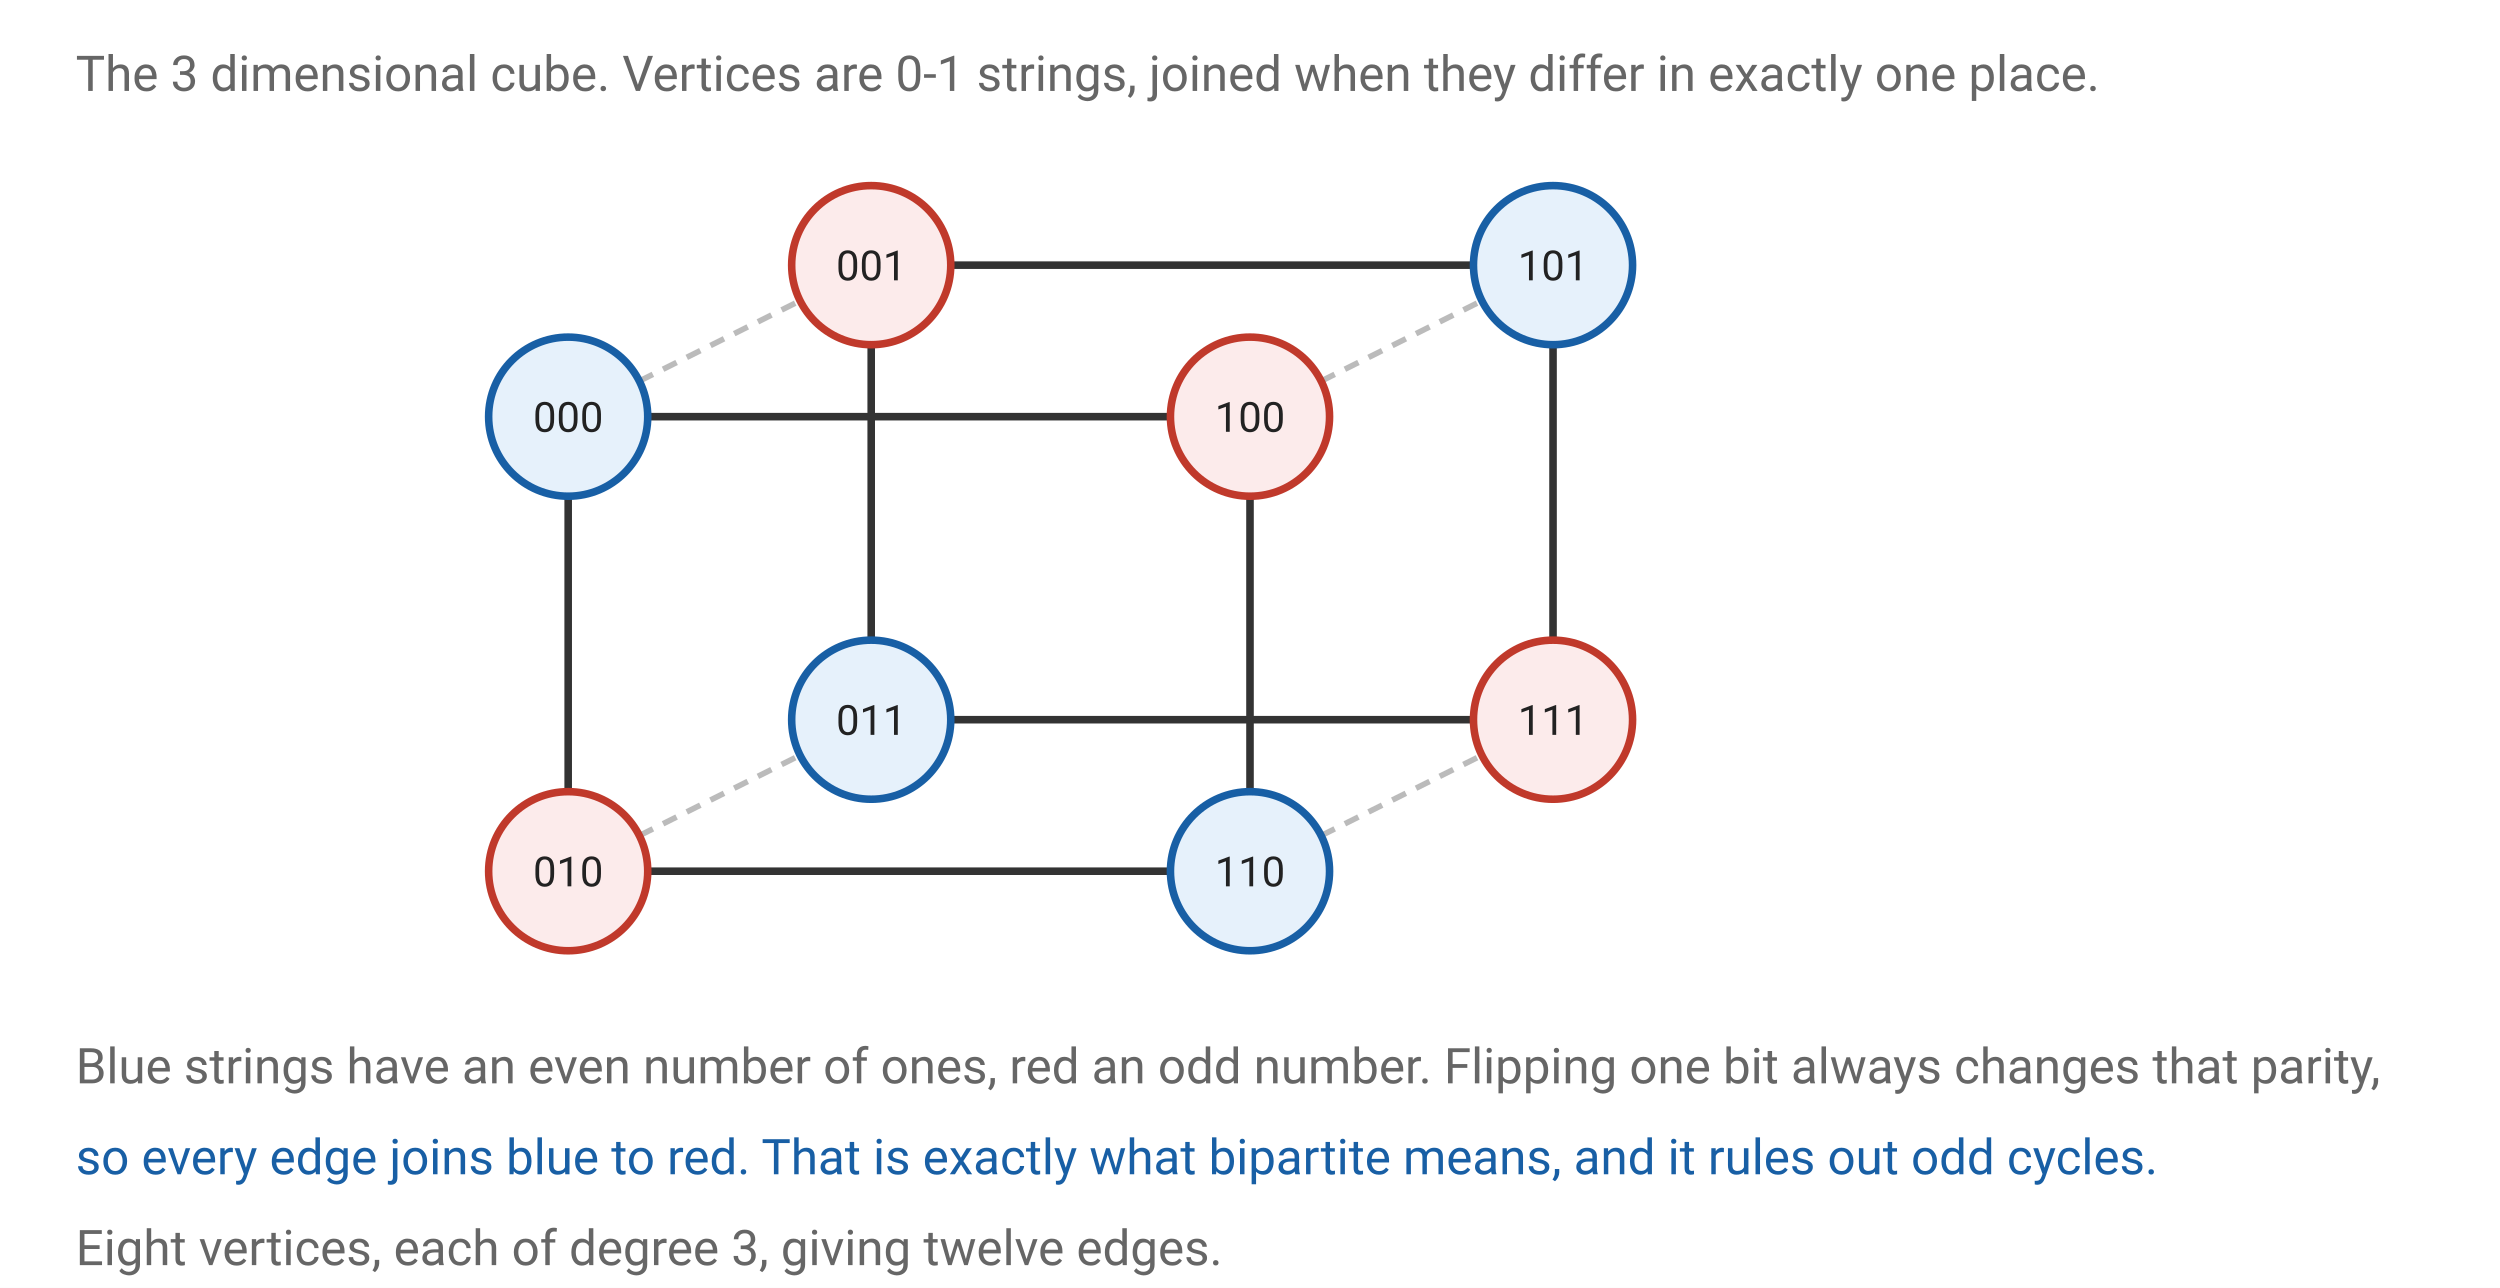
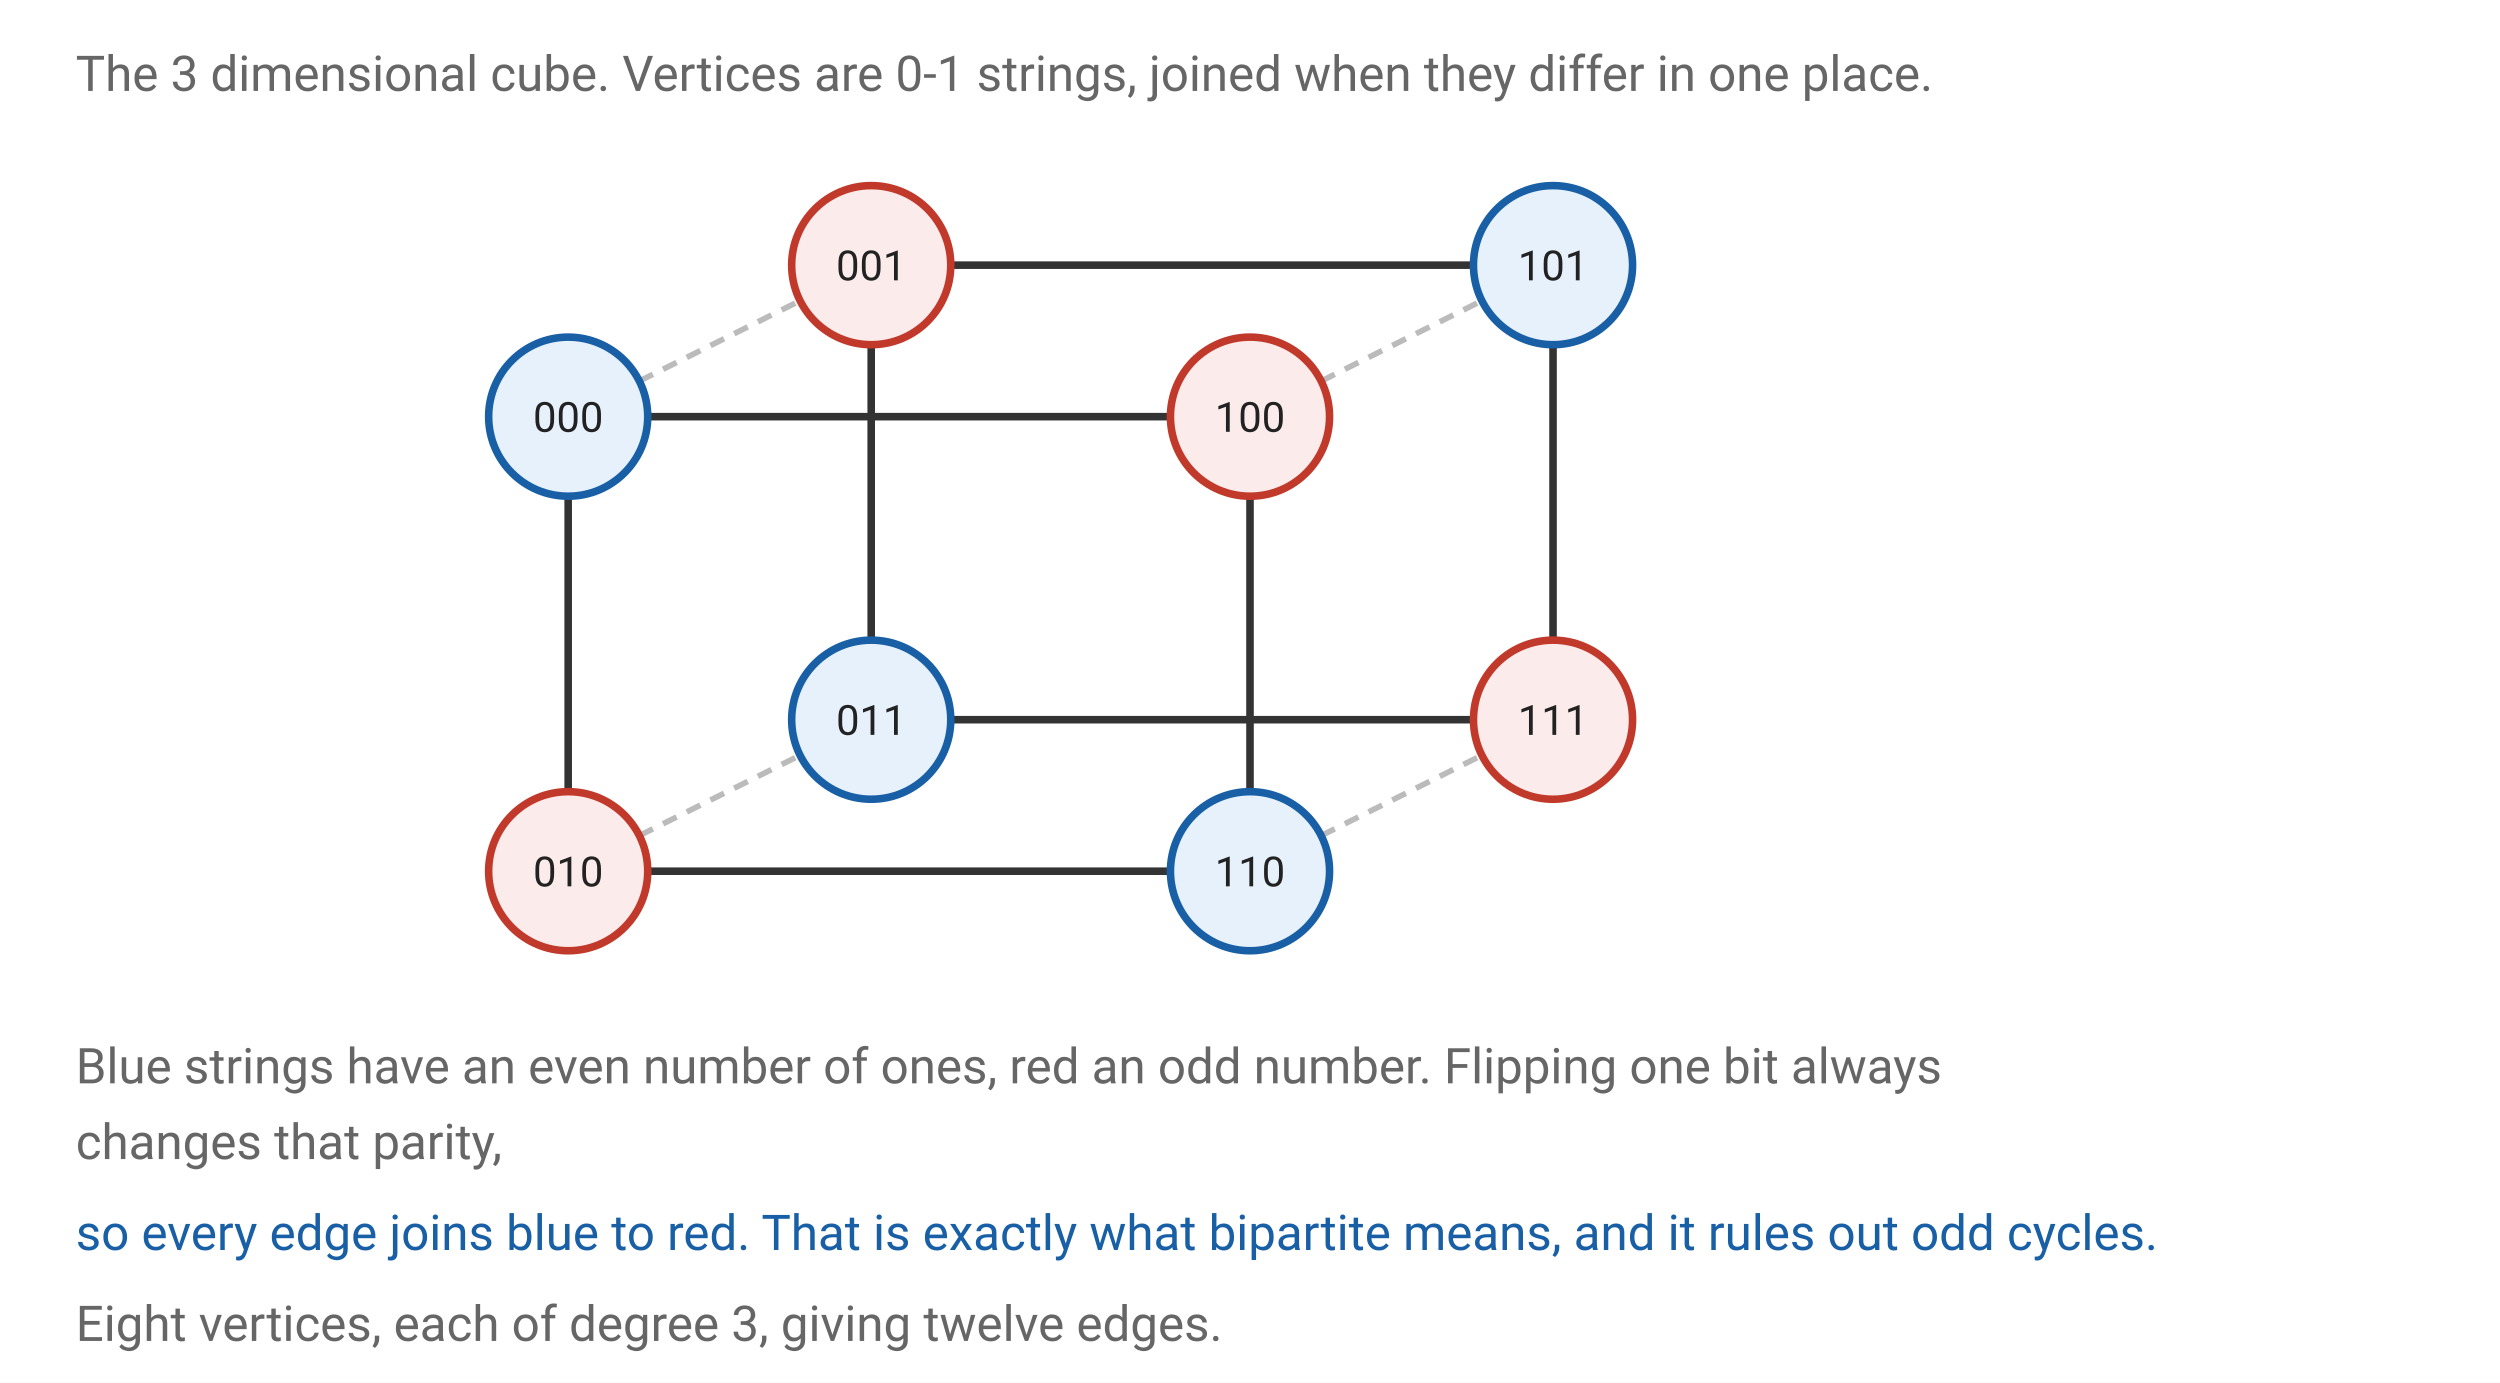
- <svg xmlns="http://www.w3.org/2000/svg" viewBox="0 0 660 340" width="660" height="340" font-family="system-ui, -apple-system, Segoe UI, Roboto, sans-serif">
-   <rect width="660" height="340" fill="#ffffff" />
-   <text x="20" y="24" font-size="13" fill="#666666">The 3 dimensional cube. Vertices are 0-1 strings, joined when they differ in exactly one place.</text>
+ <svg xmlns="http://www.w3.org/2000/svg" viewBox="0 0 660 365" width="660" height="365" font-family="system-ui, -apple-system, Segoe UI, Roboto, sans-serif">
+   <rect width="660" height="365" fill="#ffffff" />
+   <text x="20" y="24" font-size="13" fill="#666666">The 3 dimensional cube. Vertices are 0-1 strings, joined when they differ in one place.</text>
  <line x1="150" y1="110" x2="330" y2="110" stroke="#333333" stroke-width="2" />
  <line x1="230" y1="70" x2="410" y2="70" stroke="#333333" stroke-width="2" />
  <line x1="330" y1="110" x2="330" y2="230" stroke="#333333" stroke-width="2" />
  <line x1="410" y1="70" x2="410" y2="190" stroke="#333333" stroke-width="2" />
  <line x1="330" y1="230" x2="150" y2="230" stroke="#333333" stroke-width="2" />
  <line x1="410" y1="190" x2="230" y2="190" stroke="#333333" stroke-width="2" />
  <line x1="150" y1="230" x2="150" y2="110" stroke="#333333" stroke-width="2" />
  <line x1="230" y1="190" x2="230" y2="70" stroke="#333333" stroke-width="2" />
  <line x1="150" y1="110" x2="230" y2="70" stroke="#bbbbbb" stroke-width="1.5" stroke-dasharray="4 3" />
  <line x1="330" y1="110" x2="410" y2="70" stroke="#bbbbbb" stroke-width="1.5" stroke-dasharray="4 3" />
  <line x1="330" y1="230" x2="410" y2="190" stroke="#bbbbbb" stroke-width="1.5" stroke-dasharray="4 3" />
  <line x1="150" y1="230" x2="230" y2="190" stroke="#bbbbbb" stroke-width="1.5" stroke-dasharray="4 3" />
  <circle cx="150" cy="110" r="21" fill="#E6F1FB" stroke="#185FA5" stroke-width="2" />
  <text x="150" y="114" text-anchor="middle" font-size="11" fill="#222222">000</text>
  <circle cx="230" cy="70" r="21" fill="#FCEBEB" stroke="#C0392B" stroke-width="2" />
  <text x="230" y="74" text-anchor="middle" font-size="11" fill="#222222">001</text>
  <circle cx="330" cy="110" r="21" fill="#FCEBEB" stroke="#C0392B" stroke-width="2" />
  <text x="330" y="114" text-anchor="middle" font-size="11" fill="#222222">100</text>
  <circle cx="410" cy="70" r="21" fill="#E6F1FB" stroke="#185FA5" stroke-width="2" />
  <text x="410" y="74" text-anchor="middle" font-size="11" fill="#222222">101</text>
  <circle cx="330" cy="230" r="21" fill="#E6F1FB" stroke="#185FA5" stroke-width="2" />
  <text x="330" y="234" text-anchor="middle" font-size="11" fill="#222222">110</text>
  <circle cx="410" cy="190" r="21" fill="#FCEBEB" stroke="#C0392B" stroke-width="2" />
  <text x="410" y="194" text-anchor="middle" font-size="11" fill="#222222">111</text>
  <circle cx="150" cy="230" r="21" fill="#FCEBEB" stroke="#C0392B" stroke-width="2" />
  <text x="150" y="234" text-anchor="middle" font-size="11" fill="#222222">010</text>
  <circle cx="230" cy="190" r="21" fill="#E6F1FB" stroke="#185FA5" stroke-width="2" />
  <text x="230" y="194" text-anchor="middle" font-size="11" fill="#222222">011</text>
-   <text x="20" y="286" text-anchor="start" font-size="13" fill="#666666">Blue strings have an even number of ones, red an odd number. Flipping one bit always changes that parity,</text>
-   <text x="20" y="310" text-anchor="start" font-size="13" fill="#185FA5">so every edge joins blue to red. That is exactly what bipartite means, and it rules out odd cycles.</text>
-   <text x="20" y="334" text-anchor="start" font-size="13" fill="#666666">Eight vertices, each of degree 3, giving twelve edges.</text>
+   <text x="20" y="286.0" font-size="13" fill="#666666" text-anchor="start">Blue strings have an even number of ones, red an odd number. Flipping one bit always</text>
+   <text x="20" y="306.0" font-size="13" fill="#666666" text-anchor="start">changes that parity,</text>
+   <text x="20" y="330.0" font-size="13" fill="#185FA5" text-anchor="start">so every edge joins blue to red. That is exactly what bipartite means, and it rules out odd cycles.</text>
+   <text x="20" y="354.0" font-size="13" fill="#666666" text-anchor="start">Eight vertices, each of degree 3, giving twelve edges.</text>
</svg>
